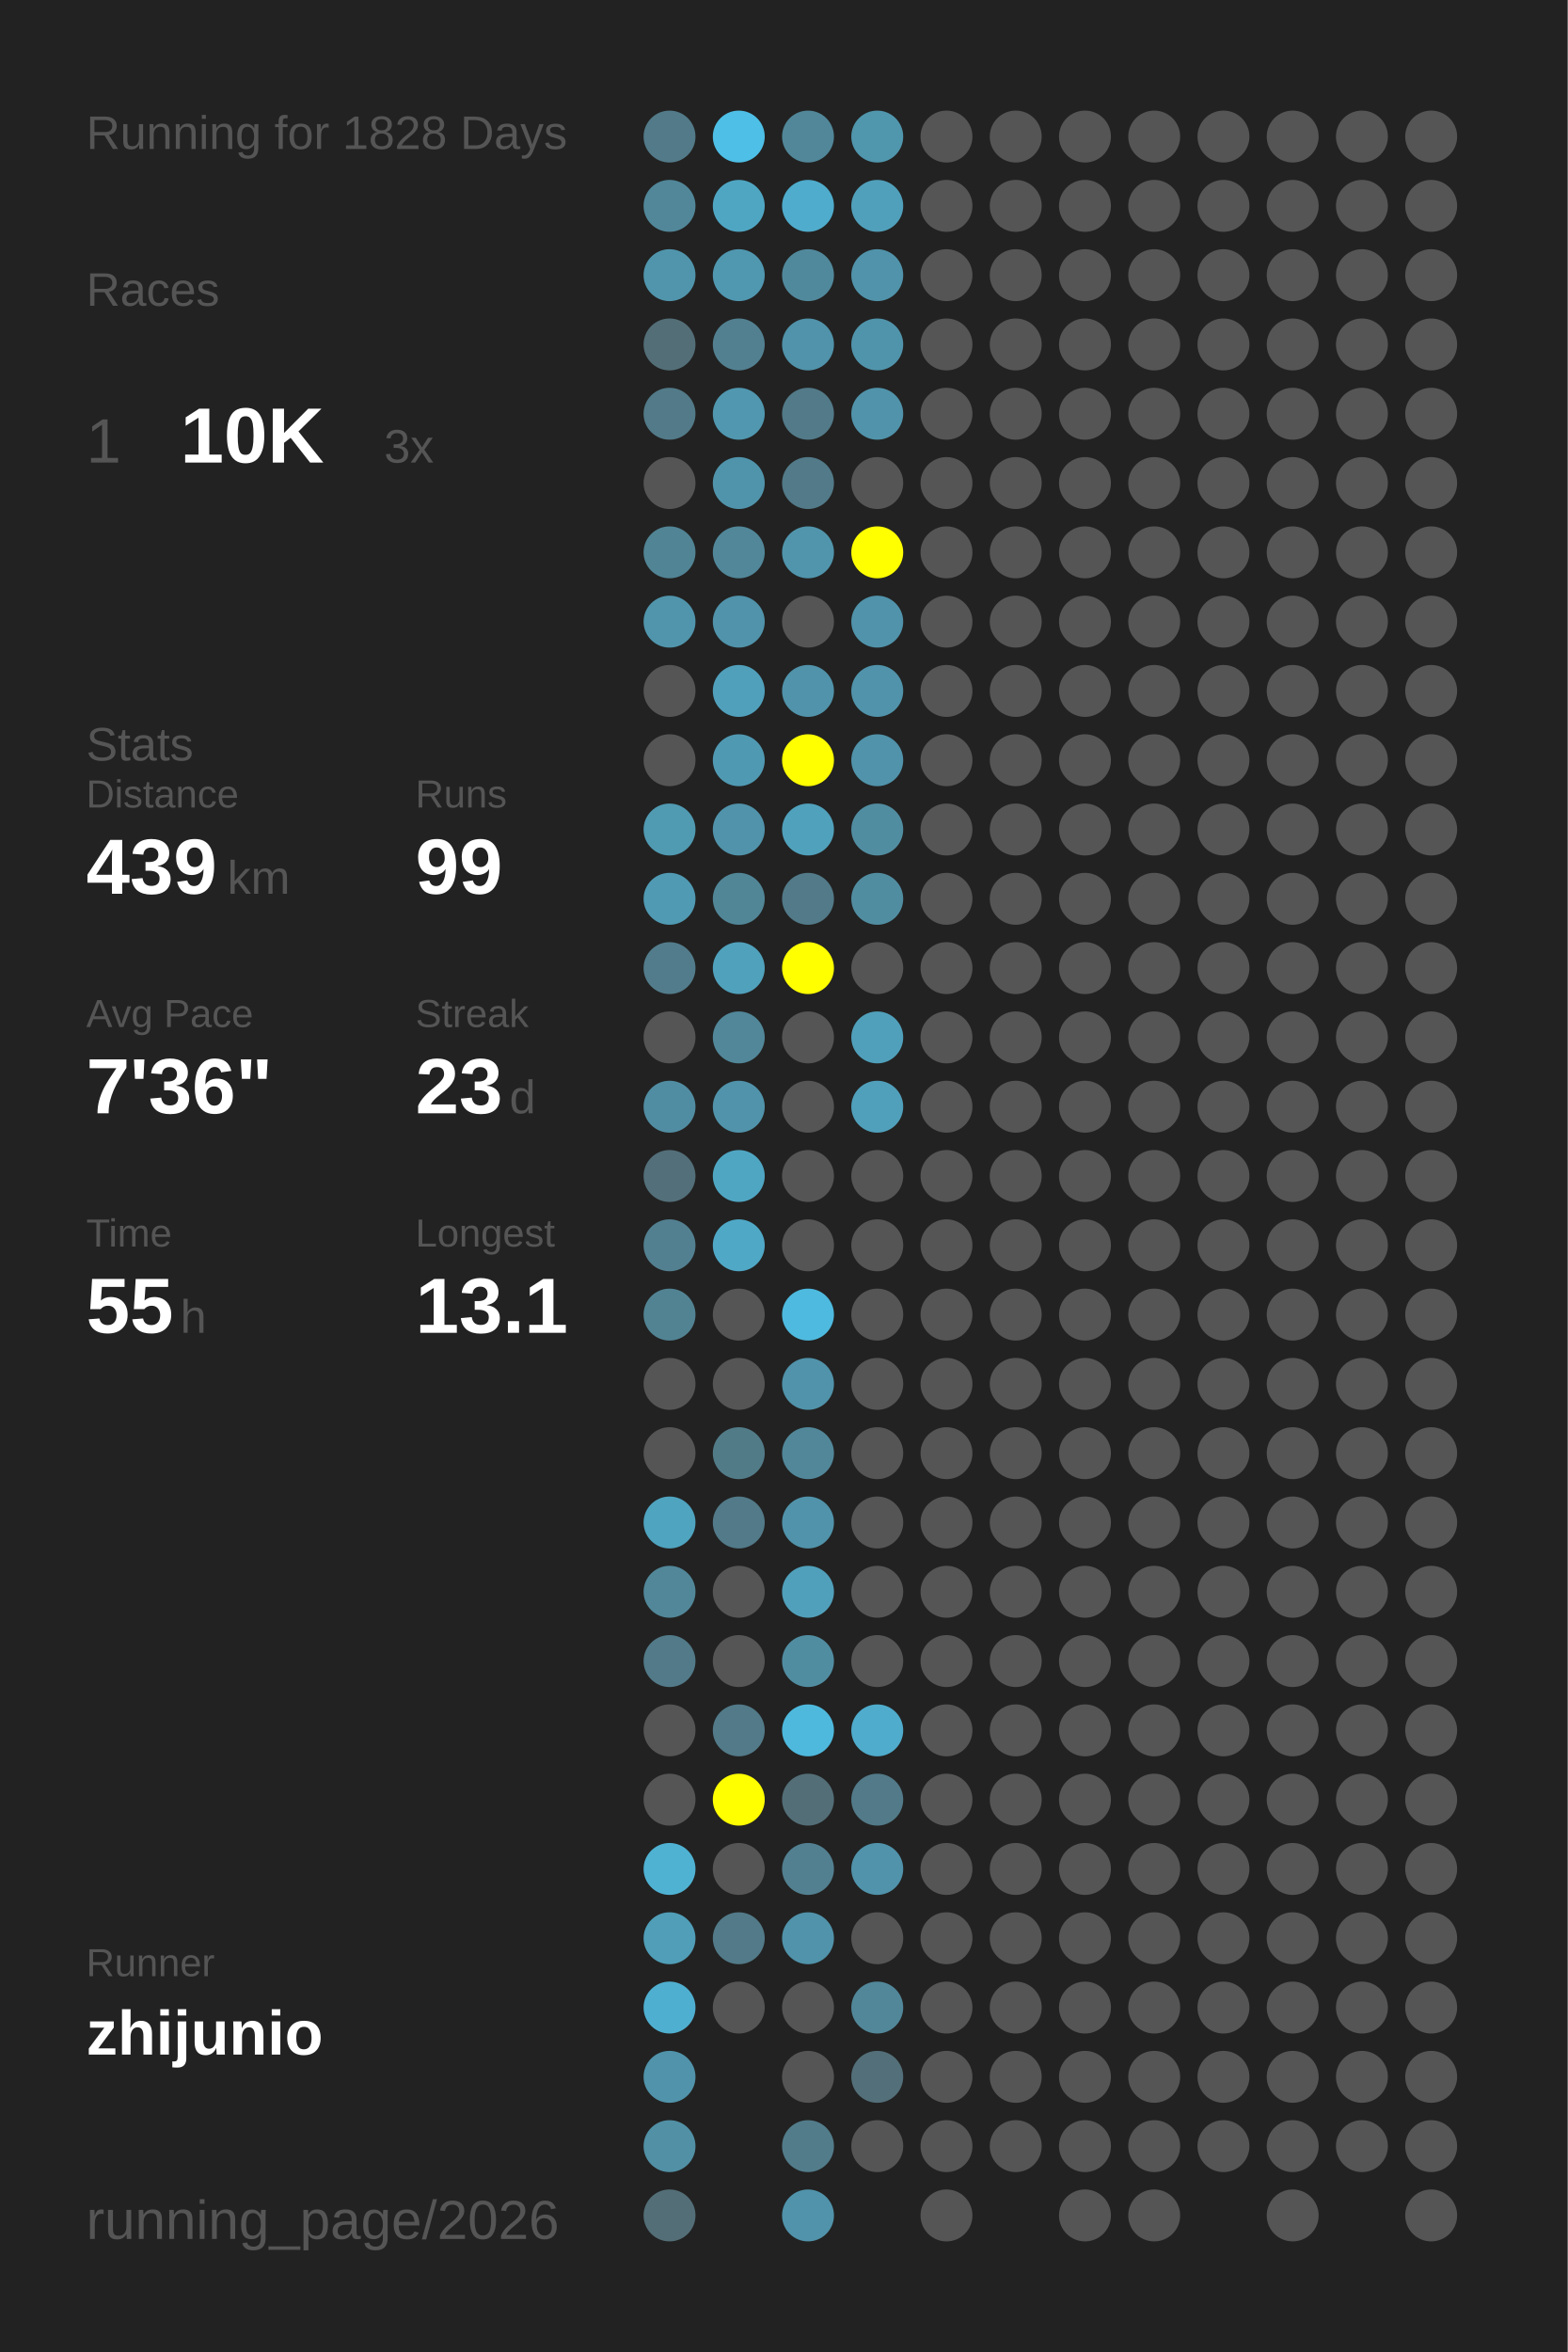
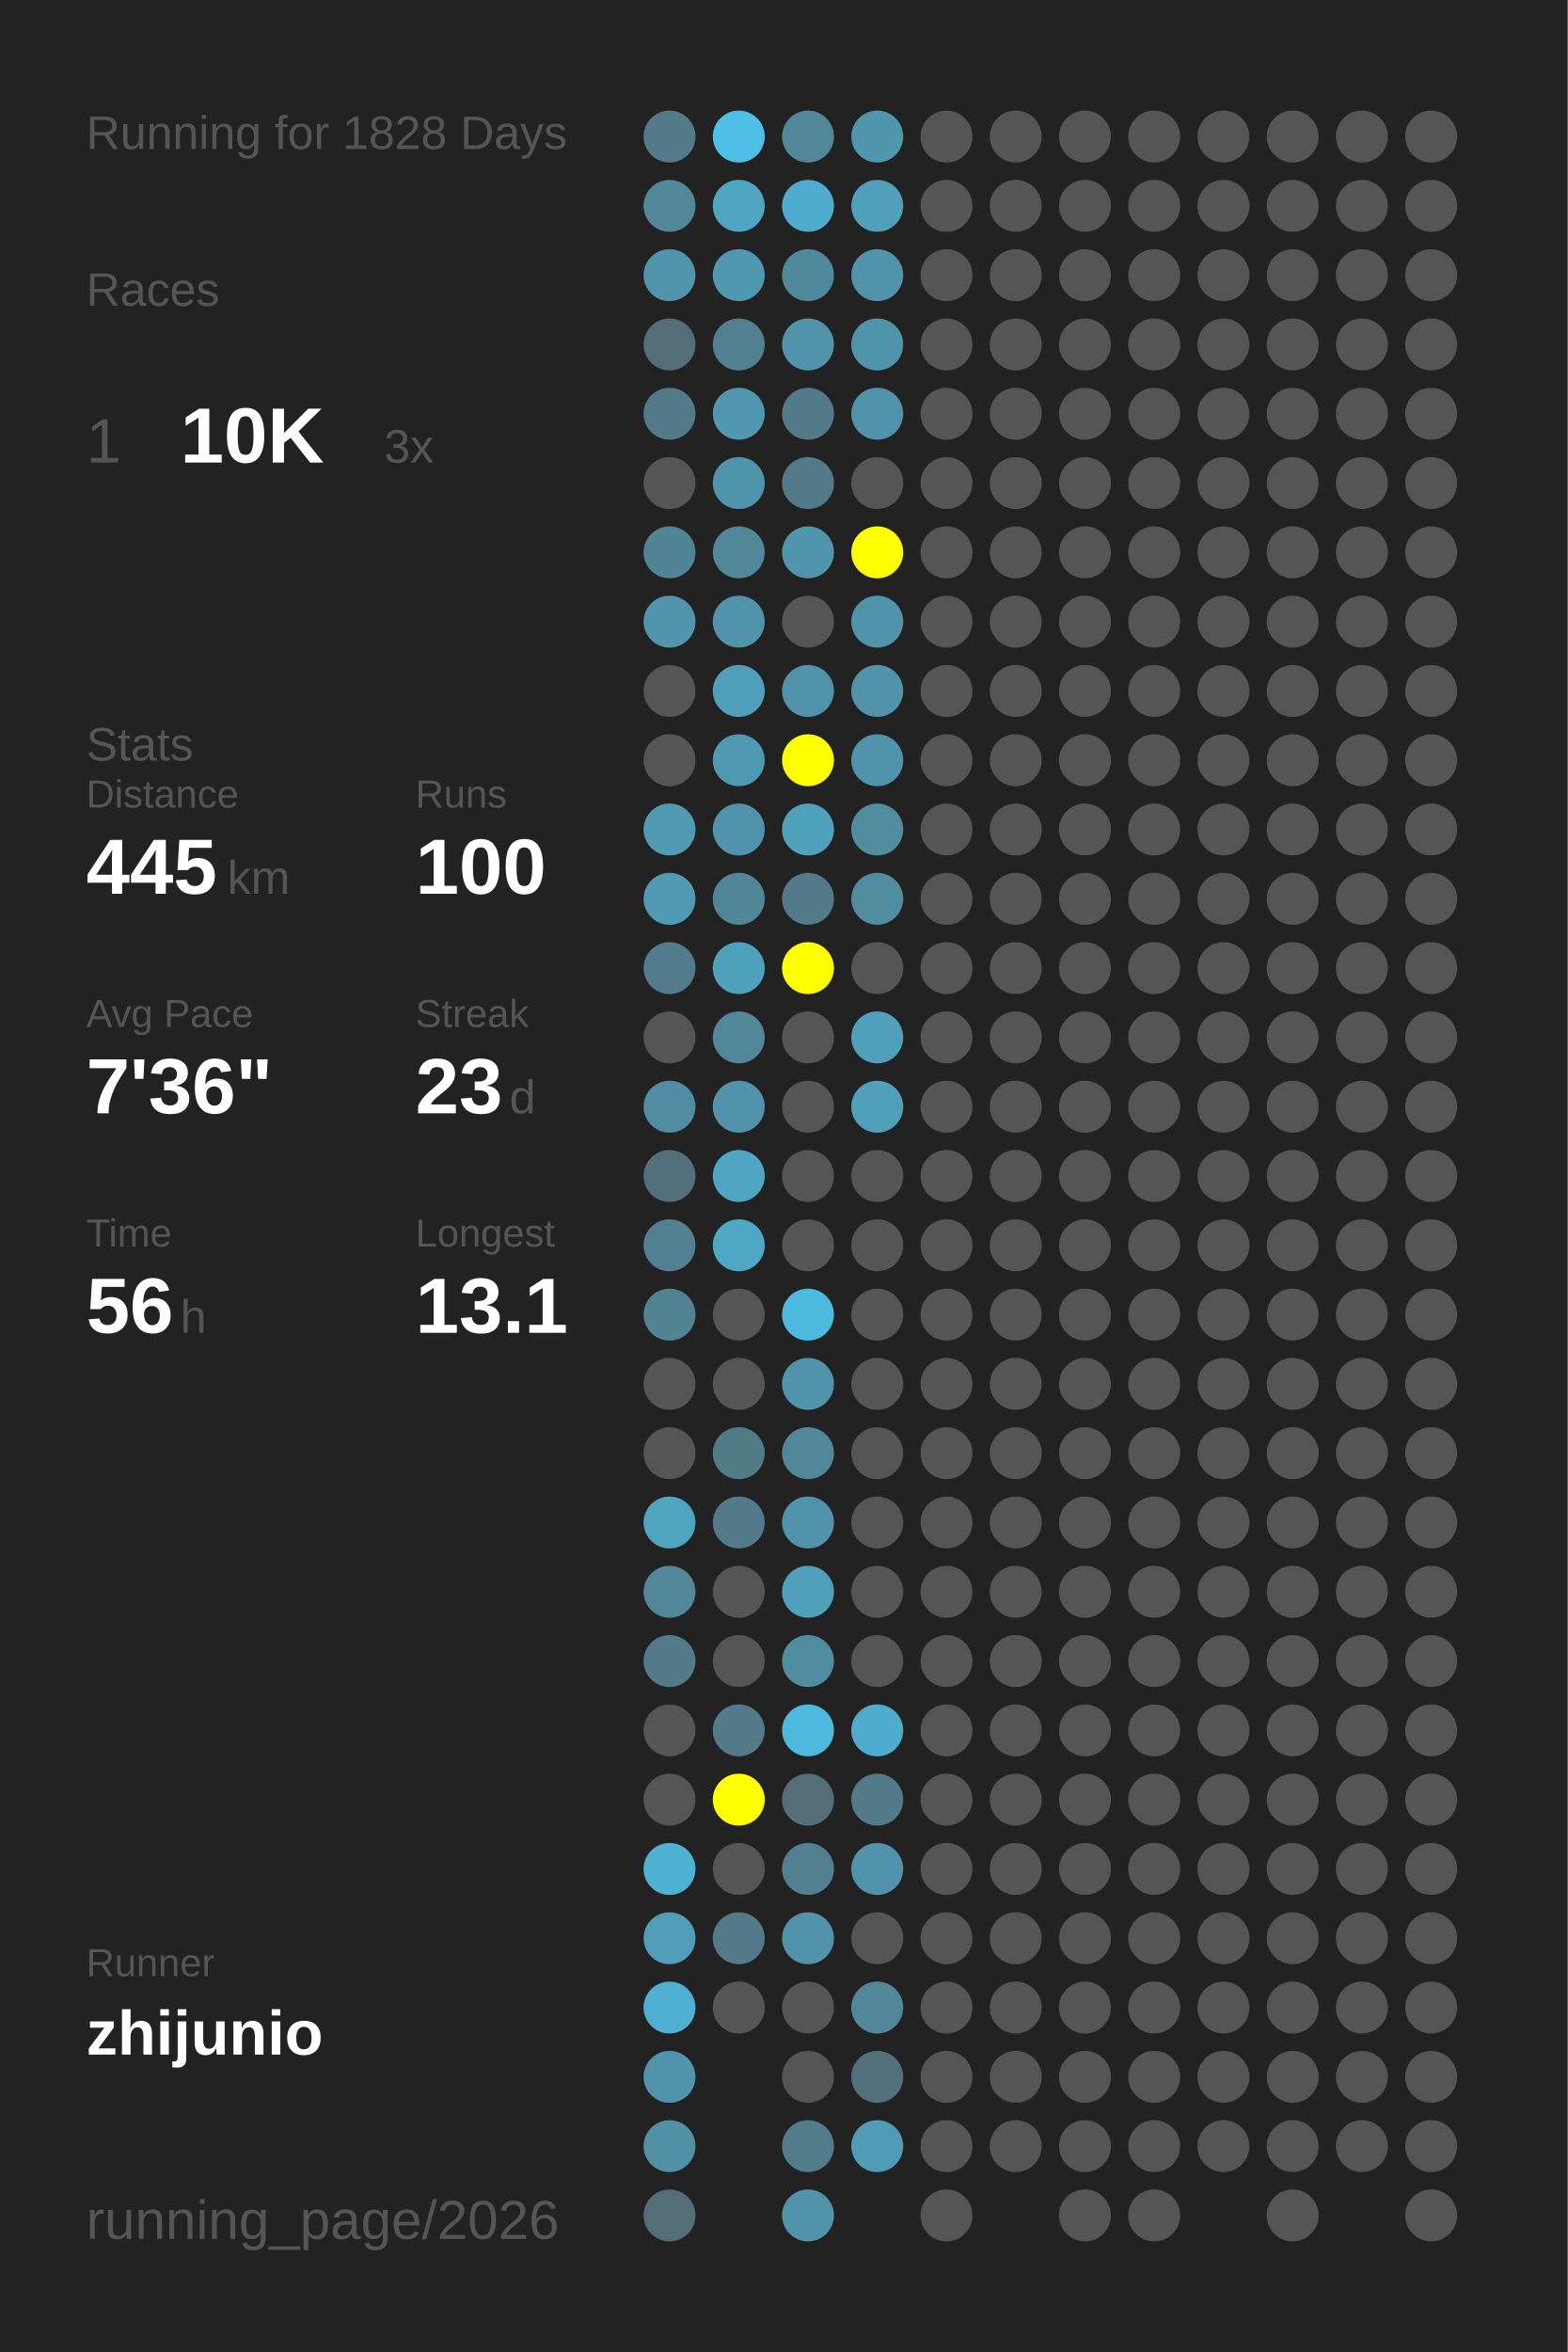
<svg xmlns="http://www.w3.org/2000/svg" baseProfile="full" height="300mm" version="1.1" viewBox="0,0,200,300" width="200mm">
  <defs />
  <rect fill="#222222" height="300" width="200" x="0" y="0" />
  <text fill="#555555" style="font-size:6px; font-family:Arial;" x="11" y="19">Running for 1828 Days</text>
  <text fill="#555555" style="font-size:6px; font-family:Arial;" x="11" y="39">Races</text>
  <text fill="#555555" style="font-size:8px; font-family:Arial;" x="11" y="59">1</text>
  <text fill="#FFFFFF" style="font-size:10px; font-family:Arial; font-weight:bold;" x="23" y="59">10K</text>
  <text fill="#555555" style="font-size:6px; font-family:Arial;" x="49" y="59">3x</text>
  <text fill="#555555" style="font-size:6px; font-family:Arial;" x="11" y="97">Stats</text>
  <text fill="#555555" style="font-size:5px; font-family:Arial;" x="11" y="103">Distance</text>
-   <text fill="#FFFFFF" style="font-size:10px; font-family:Arial; font-weight:bold;" x="11" y="114">439</text>
+   <text fill="#FFFFFF" style="font-size:10px; font-family:Arial; font-weight:bold;" x="11" y="114">445</text>
  <text fill="#555555" style="font-size:6px; font-family:Arial;" x="29" y="114">km</text>
  <text fill="#555555" style="font-size:5px; font-family:Arial;" x="53" y="103">Runs</text>
-   <text fill="#FFFFFF" style="font-size:10px; font-family:Arial; font-weight:bold;" x="53" y="114">99</text>
+   <text fill="#FFFFFF" style="font-size:10px; font-family:Arial; font-weight:bold;" x="53" y="114">100</text>
  <text fill="#555555" style="font-size:5px; font-family:Arial;" x="11" y="131">Avg Pace</text>
  <text fill="#FFFFFF" style="font-size:10px; font-family:Arial; font-weight:bold;" x="11" y="142">7'36"</text>
  <text fill="#555555" style="font-size:5px; font-family:Arial;" x="53" y="131">Streak</text>
  <text fill="#FFFFFF" style="font-size:10px; font-family:Arial; font-weight:bold;" x="53" y="142">23</text>
  <text fill="#555555" style="font-size:6px; font-family:Arial;" x="65" y="142">d</text>
  <text fill="#555555" style="font-size:5px; font-family:Arial;" x="11" y="159">Time</text>
-   <text fill="#FFFFFF" style="font-size:10px; font-family:Arial; font-weight:bold;" x="11" y="170">55</text>
+   <text fill="#FFFFFF" style="font-size:10px; font-family:Arial; font-weight:bold;" x="11" y="170">56</text>
  <text fill="#555555" style="font-size:6px; font-family:Arial;" x="23" y="170">h</text>
  <text fill="#555555" style="font-size:5px; font-family:Arial;" x="53" y="159">Longest</text>
  <text fill="#FFFFFF" style="font-size:10px; font-family:Arial; font-weight:bold;" x="53" y="170">13.1</text>
  <text fill="#555555" style="font-size:5px; font-family:Arial;" x="11" y="252.065">Runner</text>
  <text fill="#FFFFFF" style="font-size:8px; font-family:Arial; font-weight:bold;" x="11" y="262.065">zhijunio</text>
  <text fill="#555555" style="font-size:7px; font-family:Arial;" x="11" y="285.581">running_page/2026</text>
  <circle cx="85.417" cy="17.419" fill="#527a88" r="3.312" />
  <circle cx="85.417" cy="26.258" fill="#518799" r="3.312" />
  <circle cx="85.417" cy="35.097" fill="#5095ac" r="3.312" />
  <circle cx="85.417" cy="43.935" fill="#536e77" r="3.312" />
  <circle cx="85.417" cy="52.774" fill="#527a88" r="3.312" />
  <circle cx="85.417" cy="61.613" fill="#555555" r="3.312" />
  <circle cx="85.417" cy="70.452" fill="#518495" r="3.312" />
  <circle cx="85.417" cy="79.29" fill="#5095ac" r="3.312" />
  <circle cx="85.417" cy="88.129" fill="#555555" r="3.312" />
  <circle cx="85.417" cy="96.968" fill="#555555" r="3.312" />
  <circle cx="85.417" cy="105.806" fill="#509ab2" r="3.312" />
  <circle cx="85.417" cy="114.645" fill="#509ab3" r="3.312" />
  <circle cx="85.417" cy="123.484" fill="#527c8b" r="3.312" />
  <circle cx="85.417" cy="132.323" fill="#555555" r="3.312" />
  <circle cx="85.417" cy="141.161" fill="#518da2" r="3.312" />
  <circle cx="85.417" cy="150" fill="#536f79" r="3.312" />
  <circle cx="85.417" cy="158.839" fill="#528090" r="3.312" />
  <circle cx="85.417" cy="167.677" fill="#528393" r="3.312" />
  <circle cx="85.417" cy="176.516" fill="#555555" r="3.312" />
  <circle cx="85.417" cy="185.355" fill="#555555" r="3.312" />
  <circle cx="85.417" cy="194.194" fill="#4fa4c0" r="3.312" />
  <circle cx="85.417" cy="203.032" fill="#518799" r="3.312" />
  <circle cx="85.417" cy="211.871" fill="#527a88" r="3.312" />
  <circle cx="85.417" cy="220.71" fill="#555555" r="3.312" />
  <circle cx="85.417" cy="229.548" fill="#555555" r="3.312" />
  <circle cx="85.417" cy="238.387" fill="#4fb2d3" r="3.312" />
  <circle cx="85.417" cy="247.226" fill="#509eb8" r="3.312" />
  <circle cx="85.417" cy="256.065" fill="#4fafd0" r="3.312" />
  <circle cx="85.417" cy="264.903" fill="#5093aa" r="3.312" />
  <circle cx="85.417" cy="273.742" fill="#5190a5" r="3.312" />
  <circle cx="85.417" cy="282.581" fill="#536e77" r="3.312" />
  <circle cx="94.25" cy="17.419" fill="#4ebfe6" r="3.312" />
  <circle cx="94.25" cy="26.258" fill="#4fa6c3" r="3.312" />
  <circle cx="94.25" cy="35.097" fill="#5097b0" r="3.312" />
  <circle cx="94.25" cy="43.935" fill="#528090" r="3.312" />
  <circle cx="94.25" cy="52.774" fill="#5097af" r="3.312" />
  <circle cx="94.25" cy="61.613" fill="#5094ab" r="3.312" />
  <circle cx="94.25" cy="70.452" fill="#518799" r="3.312" />
  <circle cx="94.25" cy="79.29" fill="#5093aa" r="3.312" />
  <circle cx="94.25" cy="88.129" fill="#50a0bb" r="3.312" />
  <circle cx="94.25" cy="96.968" fill="#5099b2" r="3.312" />
  <circle cx="94.25" cy="105.806" fill="#5093aa" r="3.312" />
  <circle cx="94.25" cy="114.645" fill="#518697" r="3.312" />
  <circle cx="94.25" cy="123.484" fill="#50a1bc" r="3.312" />
  <circle cx="94.25" cy="132.323" fill="#518799" r="3.312" />
  <circle cx="94.25" cy="141.161" fill="#5093aa" r="3.312" />
  <circle cx="94.25" cy="150" fill="#4fa6c3" r="3.312" />
  <circle cx="94.25" cy="158.839" fill="#4fa8c6" r="3.312" />
  <circle cx="94.25" cy="167.677" fill="#555555" r="3.312" />
  <circle cx="94.25" cy="176.516" fill="#555555" r="3.312" />
  <circle cx="94.25" cy="185.355" fill="#527b88" r="3.312" />
  <circle cx="94.25" cy="194.194" fill="#527a88" r="3.312" />
  <circle cx="94.25" cy="203.032" fill="#555555" r="3.312" />
  <circle cx="94.25" cy="211.871" fill="#555555" r="3.312" />
  <circle cx="94.25" cy="220.71" fill="#527a88" r="3.312" />
  <circle cx="94.25" cy="229.548" fill="#FFFF00" r="3.312" />
  <circle cx="94.25" cy="238.387" fill="#555555" r="3.312" />
  <circle cx="94.25" cy="247.226" fill="#527a88" r="3.312" />
  <circle cx="94.25" cy="256.065" fill="#555555" r="3.312" />
  <circle cx="103.083" cy="17.419" fill="#518799" r="3.312" />
  <circle cx="103.083" cy="26.258" fill="#4faccc" r="3.312" />
  <circle cx="103.083" cy="35.097" fill="#51899c" r="3.312" />
  <circle cx="103.083" cy="43.935" fill="#5093aa" r="3.312" />
  <circle cx="103.083" cy="52.774" fill="#527a88" r="3.312" />
  <circle cx="103.083" cy="61.613" fill="#527a88" r="3.312" />
  <circle cx="103.083" cy="70.452" fill="#5095ac" r="3.312" />
  <circle cx="103.083" cy="79.29" fill="#555555" r="3.312" />
  <circle cx="103.083" cy="88.129" fill="#5093aa" r="3.312" />
  <circle cx="103.083" cy="96.968" fill="#FFFF00" r="3.312" />
  <circle cx="103.083" cy="105.806" fill="#50a1bc" r="3.312" />
  <circle cx="103.083" cy="114.645" fill="#527a88" r="3.312" />
  <circle cx="103.083" cy="123.484" fill="#FFFF00" r="3.312" />
  <circle cx="103.083" cy="132.323" fill="#555555" r="3.312" />
  <circle cx="103.083" cy="141.161" fill="#555555" r="3.312" />
  <circle cx="103.083" cy="150" fill="#555555" r="3.312" />
  <circle cx="103.083" cy="158.839" fill="#555555" r="3.312" />
  <circle cx="103.083" cy="167.677" fill="#4ebadf" r="3.312" />
  <circle cx="103.083" cy="176.516" fill="#5093aa" r="3.312" />
  <circle cx="103.083" cy="185.355" fill="#518799" r="3.312" />
  <circle cx="103.083" cy="194.194" fill="#5093aa" r="3.312" />
  <circle cx="103.083" cy="203.032" fill="#50a0bb" r="3.312" />
  <circle cx="103.083" cy="211.871" fill="#518da1" r="3.312" />
  <circle cx="103.083" cy="220.71" fill="#4eb9dd" r="3.312" />
  <circle cx="103.083" cy="229.548" fill="#536e77" r="3.312" />
  <circle cx="103.083" cy="238.387" fill="#528090" r="3.312" />
  <circle cx="103.083" cy="247.226" fill="#5093aa" r="3.312" />
  <circle cx="103.083" cy="256.065" fill="#555555" r="3.312" />
  <circle cx="103.083" cy="264.903" fill="#555555" r="3.312" />
  <circle cx="103.083" cy="273.742" fill="#527c8a" r="3.312" />
  <circle cx="103.083" cy="282.581" fill="#5093aa" r="3.312" />
  <circle cx="111.917" cy="17.419" fill="#5096ad" r="3.312" />
  <circle cx="111.917" cy="26.258" fill="#50a0bb" r="3.312" />
  <circle cx="111.917" cy="35.097" fill="#5093aa" r="3.312" />
  <circle cx="111.917" cy="43.935" fill="#5094ab" r="3.312" />
  <circle cx="111.917" cy="52.774" fill="#5093aa" r="3.312" />
  <circle cx="111.917" cy="61.613" fill="#555555" r="3.312" />
  <circle cx="111.917" cy="70.452" fill="#FFFF00" r="3.312" />
  <circle cx="111.917" cy="79.29" fill="#5093aa" r="3.312" />
  <circle cx="111.917" cy="88.129" fill="#5093aa" r="3.312" />
  <circle cx="111.917" cy="96.968" fill="#5093aa" r="3.312" />
  <circle cx="111.917" cy="105.806" fill="#518da1" r="3.312" />
  <circle cx="111.917" cy="114.645" fill="#518da1" r="3.312" />
  <circle cx="111.917" cy="123.484" fill="#555555" r="3.312" />
  <circle cx="111.917" cy="132.323" fill="#50a0bb" r="3.312" />
  <circle cx="111.917" cy="141.161" fill="#50a0bb" r="3.312" />
  <circle cx="111.917" cy="150" fill="#555555" r="3.312" />
  <circle cx="111.917" cy="158.839" fill="#555555" r="3.312" />
  <circle cx="111.917" cy="167.677" fill="#555555" r="3.312" />
  <circle cx="111.917" cy="176.516" fill="#555555" r="3.312" />
  <circle cx="111.917" cy="185.355" fill="#555555" r="3.312" />
  <circle cx="111.917" cy="194.194" fill="#555555" r="3.312" />
  <circle cx="111.917" cy="203.032" fill="#555555" r="3.312" />
  <circle cx="111.917" cy="211.871" fill="#555555" r="3.312" />
  <circle cx="111.917" cy="220.71" fill="#4faccc" r="3.312" />
  <circle cx="111.917" cy="229.548" fill="#527a88" r="3.312" />
  <circle cx="111.917" cy="238.387" fill="#5093aa" r="3.312" />
  <circle cx="111.917" cy="247.226" fill="#555555" r="3.312" />
  <circle cx="111.917" cy="256.065" fill="#518799" r="3.312" />
  <circle cx="111.917" cy="264.903" fill="#536f79" r="3.312" />
-   <circle cx="111.917" cy="273.742" fill="#555555" r="3.312" />
+   <circle cx="111.917" cy="273.742" fill="#509bb5" r="3.312" />
  <circle cx="120.75" cy="17.419" fill="#555555" r="3.312" />
  <circle cx="120.75" cy="26.258" fill="#555555" r="3.312" />
  <circle cx="120.75" cy="35.097" fill="#555555" r="3.312" />
  <circle cx="120.75" cy="43.935" fill="#555555" r="3.312" />
  <circle cx="120.75" cy="52.774" fill="#555555" r="3.312" />
  <circle cx="120.75" cy="61.613" fill="#555555" r="3.312" />
  <circle cx="120.75" cy="70.452" fill="#555555" r="3.312" />
  <circle cx="120.75" cy="79.29" fill="#555555" r="3.312" />
  <circle cx="120.75" cy="88.129" fill="#555555" r="3.312" />
  <circle cx="120.75" cy="96.968" fill="#555555" r="3.312" />
  <circle cx="120.75" cy="105.806" fill="#555555" r="3.312" />
  <circle cx="120.75" cy="114.645" fill="#555555" r="3.312" />
  <circle cx="120.75" cy="123.484" fill="#555555" r="3.312" />
  <circle cx="120.75" cy="132.323" fill="#555555" r="3.312" />
  <circle cx="120.75" cy="141.161" fill="#555555" r="3.312" />
  <circle cx="120.75" cy="150" fill="#555555" r="3.312" />
  <circle cx="120.75" cy="158.839" fill="#555555" r="3.312" />
  <circle cx="120.75" cy="167.677" fill="#555555" r="3.312" />
  <circle cx="120.75" cy="176.516" fill="#555555" r="3.312" />
  <circle cx="120.75" cy="185.355" fill="#555555" r="3.312" />
  <circle cx="120.75" cy="194.194" fill="#555555" r="3.312" />
  <circle cx="120.75" cy="203.032" fill="#555555" r="3.312" />
  <circle cx="120.75" cy="211.871" fill="#555555" r="3.312" />
  <circle cx="120.75" cy="220.71" fill="#555555" r="3.312" />
  <circle cx="120.75" cy="229.548" fill="#555555" r="3.312" />
  <circle cx="120.75" cy="238.387" fill="#555555" r="3.312" />
  <circle cx="120.75" cy="247.226" fill="#555555" r="3.312" />
  <circle cx="120.75" cy="256.065" fill="#555555" r="3.312" />
  <circle cx="120.75" cy="264.903" fill="#555555" r="3.312" />
  <circle cx="120.75" cy="273.742" fill="#555555" r="3.312" />
  <circle cx="120.75" cy="282.581" fill="#555555" r="3.312" />
  <circle cx="129.583" cy="17.419" fill="#555555" r="3.312" />
  <circle cx="129.583" cy="26.258" fill="#555555" r="3.312" />
  <circle cx="129.583" cy="35.097" fill="#555555" r="3.312" />
  <circle cx="129.583" cy="43.935" fill="#555555" r="3.312" />
  <circle cx="129.583" cy="52.774" fill="#555555" r="3.312" />
  <circle cx="129.583" cy="61.613" fill="#555555" r="3.312" />
  <circle cx="129.583" cy="70.452" fill="#555555" r="3.312" />
  <circle cx="129.583" cy="79.29" fill="#555555" r="3.312" />
  <circle cx="129.583" cy="88.129" fill="#555555" r="3.312" />
  <circle cx="129.583" cy="96.968" fill="#555555" r="3.312" />
  <circle cx="129.583" cy="105.806" fill="#555555" r="3.312" />
  <circle cx="129.583" cy="114.645" fill="#555555" r="3.312" />
  <circle cx="129.583" cy="123.484" fill="#555555" r="3.312" />
  <circle cx="129.583" cy="132.323" fill="#555555" r="3.312" />
  <circle cx="129.583" cy="141.161" fill="#555555" r="3.312" />
  <circle cx="129.583" cy="150" fill="#555555" r="3.312" />
  <circle cx="129.583" cy="158.839" fill="#555555" r="3.312" />
  <circle cx="129.583" cy="167.677" fill="#555555" r="3.312" />
  <circle cx="129.583" cy="176.516" fill="#555555" r="3.312" />
  <circle cx="129.583" cy="185.355" fill="#555555" r="3.312" />
  <circle cx="129.583" cy="194.194" fill="#555555" r="3.312" />
  <circle cx="129.583" cy="203.032" fill="#555555" r="3.312" />
  <circle cx="129.583" cy="211.871" fill="#555555" r="3.312" />
  <circle cx="129.583" cy="220.71" fill="#555555" r="3.312" />
  <circle cx="129.583" cy="229.548" fill="#555555" r="3.312" />
  <circle cx="129.583" cy="238.387" fill="#555555" r="3.312" />
  <circle cx="129.583" cy="247.226" fill="#555555" r="3.312" />
  <circle cx="129.583" cy="256.065" fill="#555555" r="3.312" />
  <circle cx="129.583" cy="264.903" fill="#555555" r="3.312" />
  <circle cx="129.583" cy="273.742" fill="#555555" r="3.312" />
  <circle cx="138.417" cy="17.419" fill="#555555" r="3.312" />
  <circle cx="138.417" cy="26.258" fill="#555555" r="3.312" />
  <circle cx="138.417" cy="35.097" fill="#555555" r="3.312" />
  <circle cx="138.417" cy="43.935" fill="#555555" r="3.312" />
  <circle cx="138.417" cy="52.774" fill="#555555" r="3.312" />
  <circle cx="138.417" cy="61.613" fill="#555555" r="3.312" />
  <circle cx="138.417" cy="70.452" fill="#555555" r="3.312" />
  <circle cx="138.417" cy="79.29" fill="#555555" r="3.312" />
  <circle cx="138.417" cy="88.129" fill="#555555" r="3.312" />
  <circle cx="138.417" cy="96.968" fill="#555555" r="3.312" />
  <circle cx="138.417" cy="105.806" fill="#555555" r="3.312" />
  <circle cx="138.417" cy="114.645" fill="#555555" r="3.312" />
  <circle cx="138.417" cy="123.484" fill="#555555" r="3.312" />
  <circle cx="138.417" cy="132.323" fill="#555555" r="3.312" />
  <circle cx="138.417" cy="141.161" fill="#555555" r="3.312" />
  <circle cx="138.417" cy="150" fill="#555555" r="3.312" />
  <circle cx="138.417" cy="158.839" fill="#555555" r="3.312" />
  <circle cx="138.417" cy="167.677" fill="#555555" r="3.312" />
  <circle cx="138.417" cy="176.516" fill="#555555" r="3.312" />
  <circle cx="138.417" cy="185.355" fill="#555555" r="3.312" />
  <circle cx="138.417" cy="194.194" fill="#555555" r="3.312" />
  <circle cx="138.417" cy="203.032" fill="#555555" r="3.312" />
  <circle cx="138.417" cy="211.871" fill="#555555" r="3.312" />
  <circle cx="138.417" cy="220.71" fill="#555555" r="3.312" />
  <circle cx="138.417" cy="229.548" fill="#555555" r="3.312" />
  <circle cx="138.417" cy="238.387" fill="#555555" r="3.312" />
  <circle cx="138.417" cy="247.226" fill="#555555" r="3.312" />
  <circle cx="138.417" cy="256.065" fill="#555555" r="3.312" />
  <circle cx="138.417" cy="264.903" fill="#555555" r="3.312" />
  <circle cx="138.417" cy="273.742" fill="#555555" r="3.312" />
  <circle cx="138.417" cy="282.581" fill="#555555" r="3.312" />
  <circle cx="147.25" cy="17.419" fill="#555555" r="3.312" />
  <circle cx="147.25" cy="26.258" fill="#555555" r="3.312" />
  <circle cx="147.25" cy="35.097" fill="#555555" r="3.312" />
  <circle cx="147.25" cy="43.935" fill="#555555" r="3.312" />
  <circle cx="147.25" cy="52.774" fill="#555555" r="3.312" />
  <circle cx="147.25" cy="61.613" fill="#555555" r="3.312" />
  <circle cx="147.25" cy="70.452" fill="#555555" r="3.312" />
  <circle cx="147.25" cy="79.29" fill="#555555" r="3.312" />
  <circle cx="147.25" cy="88.129" fill="#555555" r="3.312" />
  <circle cx="147.25" cy="96.968" fill="#555555" r="3.312" />
  <circle cx="147.25" cy="105.806" fill="#555555" r="3.312" />
  <circle cx="147.25" cy="114.645" fill="#555555" r="3.312" />
  <circle cx="147.25" cy="123.484" fill="#555555" r="3.312" />
  <circle cx="147.25" cy="132.323" fill="#555555" r="3.312" />
  <circle cx="147.25" cy="141.161" fill="#555555" r="3.312" />
  <circle cx="147.25" cy="150" fill="#555555" r="3.312" />
  <circle cx="147.25" cy="158.839" fill="#555555" r="3.312" />
  <circle cx="147.25" cy="167.677" fill="#555555" r="3.312" />
  <circle cx="147.25" cy="176.516" fill="#555555" r="3.312" />
  <circle cx="147.25" cy="185.355" fill="#555555" r="3.312" />
  <circle cx="147.25" cy="194.194" fill="#555555" r="3.312" />
  <circle cx="147.25" cy="203.032" fill="#555555" r="3.312" />
  <circle cx="147.25" cy="211.871" fill="#555555" r="3.312" />
  <circle cx="147.25" cy="220.71" fill="#555555" r="3.312" />
  <circle cx="147.25" cy="229.548" fill="#555555" r="3.312" />
  <circle cx="147.25" cy="238.387" fill="#555555" r="3.312" />
  <circle cx="147.25" cy="247.226" fill="#555555" r="3.312" />
  <circle cx="147.25" cy="256.065" fill="#555555" r="3.312" />
  <circle cx="147.25" cy="264.903" fill="#555555" r="3.312" />
  <circle cx="147.25" cy="273.742" fill="#555555" r="3.312" />
  <circle cx="147.25" cy="282.581" fill="#555555" r="3.312" />
  <circle cx="156.083" cy="17.419" fill="#555555" r="3.312" />
  <circle cx="156.083" cy="26.258" fill="#555555" r="3.312" />
  <circle cx="156.083" cy="35.097" fill="#555555" r="3.312" />
  <circle cx="156.083" cy="43.935" fill="#555555" r="3.312" />
  <circle cx="156.083" cy="52.774" fill="#555555" r="3.312" />
  <circle cx="156.083" cy="61.613" fill="#555555" r="3.312" />
  <circle cx="156.083" cy="70.452" fill="#555555" r="3.312" />
  <circle cx="156.083" cy="79.29" fill="#555555" r="3.312" />
  <circle cx="156.083" cy="88.129" fill="#555555" r="3.312" />
  <circle cx="156.083" cy="96.968" fill="#555555" r="3.312" />
  <circle cx="156.083" cy="105.806" fill="#555555" r="3.312" />
  <circle cx="156.083" cy="114.645" fill="#555555" r="3.312" />
  <circle cx="156.083" cy="123.484" fill="#555555" r="3.312" />
  <circle cx="156.083" cy="132.323" fill="#555555" r="3.312" />
  <circle cx="156.083" cy="141.161" fill="#555555" r="3.312" />
  <circle cx="156.083" cy="150" fill="#555555" r="3.312" />
  <circle cx="156.083" cy="158.839" fill="#555555" r="3.312" />
  <circle cx="156.083" cy="167.677" fill="#555555" r="3.312" />
  <circle cx="156.083" cy="176.516" fill="#555555" r="3.312" />
  <circle cx="156.083" cy="185.355" fill="#555555" r="3.312" />
  <circle cx="156.083" cy="194.194" fill="#555555" r="3.312" />
  <circle cx="156.083" cy="203.032" fill="#555555" r="3.312" />
  <circle cx="156.083" cy="211.871" fill="#555555" r="3.312" />
  <circle cx="156.083" cy="220.71" fill="#555555" r="3.312" />
  <circle cx="156.083" cy="229.548" fill="#555555" r="3.312" />
  <circle cx="156.083" cy="238.387" fill="#555555" r="3.312" />
  <circle cx="156.083" cy="247.226" fill="#555555" r="3.312" />
  <circle cx="156.083" cy="256.065" fill="#555555" r="3.312" />
  <circle cx="156.083" cy="264.903" fill="#555555" r="3.312" />
  <circle cx="156.083" cy="273.742" fill="#555555" r="3.312" />
  <circle cx="164.917" cy="17.419" fill="#555555" r="3.312" />
  <circle cx="164.917" cy="26.258" fill="#555555" r="3.312" />
  <circle cx="164.917" cy="35.097" fill="#555555" r="3.312" />
  <circle cx="164.917" cy="43.935" fill="#555555" r="3.312" />
  <circle cx="164.917" cy="52.774" fill="#555555" r="3.312" />
  <circle cx="164.917" cy="61.613" fill="#555555" r="3.312" />
  <circle cx="164.917" cy="70.452" fill="#555555" r="3.312" />
  <circle cx="164.917" cy="79.29" fill="#555555" r="3.312" />
  <circle cx="164.917" cy="88.129" fill="#555555" r="3.312" />
  <circle cx="164.917" cy="96.968" fill="#555555" r="3.312" />
  <circle cx="164.917" cy="105.806" fill="#555555" r="3.312" />
  <circle cx="164.917" cy="114.645" fill="#555555" r="3.312" />
  <circle cx="164.917" cy="123.484" fill="#555555" r="3.312" />
  <circle cx="164.917" cy="132.323" fill="#555555" r="3.312" />
  <circle cx="164.917" cy="141.161" fill="#555555" r="3.312" />
  <circle cx="164.917" cy="150" fill="#555555" r="3.312" />
  <circle cx="164.917" cy="158.839" fill="#555555" r="3.312" />
  <circle cx="164.917" cy="167.677" fill="#555555" r="3.312" />
  <circle cx="164.917" cy="176.516" fill="#555555" r="3.312" />
  <circle cx="164.917" cy="185.355" fill="#555555" r="3.312" />
  <circle cx="164.917" cy="194.194" fill="#555555" r="3.312" />
  <circle cx="164.917" cy="203.032" fill="#555555" r="3.312" />
  <circle cx="164.917" cy="211.871" fill="#555555" r="3.312" />
  <circle cx="164.917" cy="220.71" fill="#555555" r="3.312" />
  <circle cx="164.917" cy="229.548" fill="#555555" r="3.312" />
  <circle cx="164.917" cy="238.387" fill="#555555" r="3.312" />
  <circle cx="164.917" cy="247.226" fill="#555555" r="3.312" />
  <circle cx="164.917" cy="256.065" fill="#555555" r="3.312" />
  <circle cx="164.917" cy="264.903" fill="#555555" r="3.312" />
  <circle cx="164.917" cy="273.742" fill="#555555" r="3.312" />
  <circle cx="164.917" cy="282.581" fill="#555555" r="3.312" />
  <circle cx="173.75" cy="17.419" fill="#555555" r="3.312" />
  <circle cx="173.75" cy="26.258" fill="#555555" r="3.312" />
  <circle cx="173.75" cy="35.097" fill="#555555" r="3.312" />
  <circle cx="173.75" cy="43.935" fill="#555555" r="3.312" />
  <circle cx="173.75" cy="52.774" fill="#555555" r="3.312" />
  <circle cx="173.75" cy="61.613" fill="#555555" r="3.312" />
  <circle cx="173.75" cy="70.452" fill="#555555" r="3.312" />
  <circle cx="173.75" cy="79.29" fill="#555555" r="3.312" />
  <circle cx="173.75" cy="88.129" fill="#555555" r="3.312" />
  <circle cx="173.75" cy="96.968" fill="#555555" r="3.312" />
  <circle cx="173.75" cy="105.806" fill="#555555" r="3.312" />
  <circle cx="173.75" cy="114.645" fill="#555555" r="3.312" />
  <circle cx="173.75" cy="123.484" fill="#555555" r="3.312" />
  <circle cx="173.75" cy="132.323" fill="#555555" r="3.312" />
  <circle cx="173.75" cy="141.161" fill="#555555" r="3.312" />
  <circle cx="173.75" cy="150" fill="#555555" r="3.312" />
  <circle cx="173.75" cy="158.839" fill="#555555" r="3.312" />
  <circle cx="173.75" cy="167.677" fill="#555555" r="3.312" />
  <circle cx="173.75" cy="176.516" fill="#555555" r="3.312" />
  <circle cx="173.75" cy="185.355" fill="#555555" r="3.312" />
  <circle cx="173.75" cy="194.194" fill="#555555" r="3.312" />
  <circle cx="173.75" cy="203.032" fill="#555555" r="3.312" />
  <circle cx="173.75" cy="211.871" fill="#555555" r="3.312" />
  <circle cx="173.75" cy="220.71" fill="#555555" r="3.312" />
  <circle cx="173.75" cy="229.548" fill="#555555" r="3.312" />
  <circle cx="173.75" cy="238.387" fill="#555555" r="3.312" />
  <circle cx="173.75" cy="247.226" fill="#555555" r="3.312" />
  <circle cx="173.75" cy="256.065" fill="#555555" r="3.312" />
  <circle cx="173.75" cy="264.903" fill="#555555" r="3.312" />
  <circle cx="173.75" cy="273.742" fill="#555555" r="3.312" />
  <circle cx="182.583" cy="17.419" fill="#555555" r="3.312" />
  <circle cx="182.583" cy="26.258" fill="#555555" r="3.312" />
  <circle cx="182.583" cy="35.097" fill="#555555" r="3.312" />
  <circle cx="182.583" cy="43.935" fill="#555555" r="3.312" />
  <circle cx="182.583" cy="52.774" fill="#555555" r="3.312" />
  <circle cx="182.583" cy="61.613" fill="#555555" r="3.312" />
  <circle cx="182.583" cy="70.452" fill="#555555" r="3.312" />
  <circle cx="182.583" cy="79.29" fill="#555555" r="3.312" />
  <circle cx="182.583" cy="88.129" fill="#555555" r="3.312" />
  <circle cx="182.583" cy="96.968" fill="#555555" r="3.312" />
  <circle cx="182.583" cy="105.806" fill="#555555" r="3.312" />
  <circle cx="182.583" cy="114.645" fill="#555555" r="3.312" />
  <circle cx="182.583" cy="123.484" fill="#555555" r="3.312" />
  <circle cx="182.583" cy="132.323" fill="#555555" r="3.312" />
  <circle cx="182.583" cy="141.161" fill="#555555" r="3.312" />
  <circle cx="182.583" cy="150" fill="#555555" r="3.312" />
  <circle cx="182.583" cy="158.839" fill="#555555" r="3.312" />
  <circle cx="182.583" cy="167.677" fill="#555555" r="3.312" />
  <circle cx="182.583" cy="176.516" fill="#555555" r="3.312" />
  <circle cx="182.583" cy="185.355" fill="#555555" r="3.312" />
  <circle cx="182.583" cy="194.194" fill="#555555" r="3.312" />
  <circle cx="182.583" cy="203.032" fill="#555555" r="3.312" />
  <circle cx="182.583" cy="211.871" fill="#555555" r="3.312" />
  <circle cx="182.583" cy="220.71" fill="#555555" r="3.312" />
  <circle cx="182.583" cy="229.548" fill="#555555" r="3.312" />
  <circle cx="182.583" cy="238.387" fill="#555555" r="3.312" />
  <circle cx="182.583" cy="247.226" fill="#555555" r="3.312" />
  <circle cx="182.583" cy="256.065" fill="#555555" r="3.312" />
  <circle cx="182.583" cy="264.903" fill="#555555" r="3.312" />
  <circle cx="182.583" cy="273.742" fill="#555555" r="3.312" />
  <circle cx="182.583" cy="282.581" fill="#555555" r="3.312" />
</svg>
